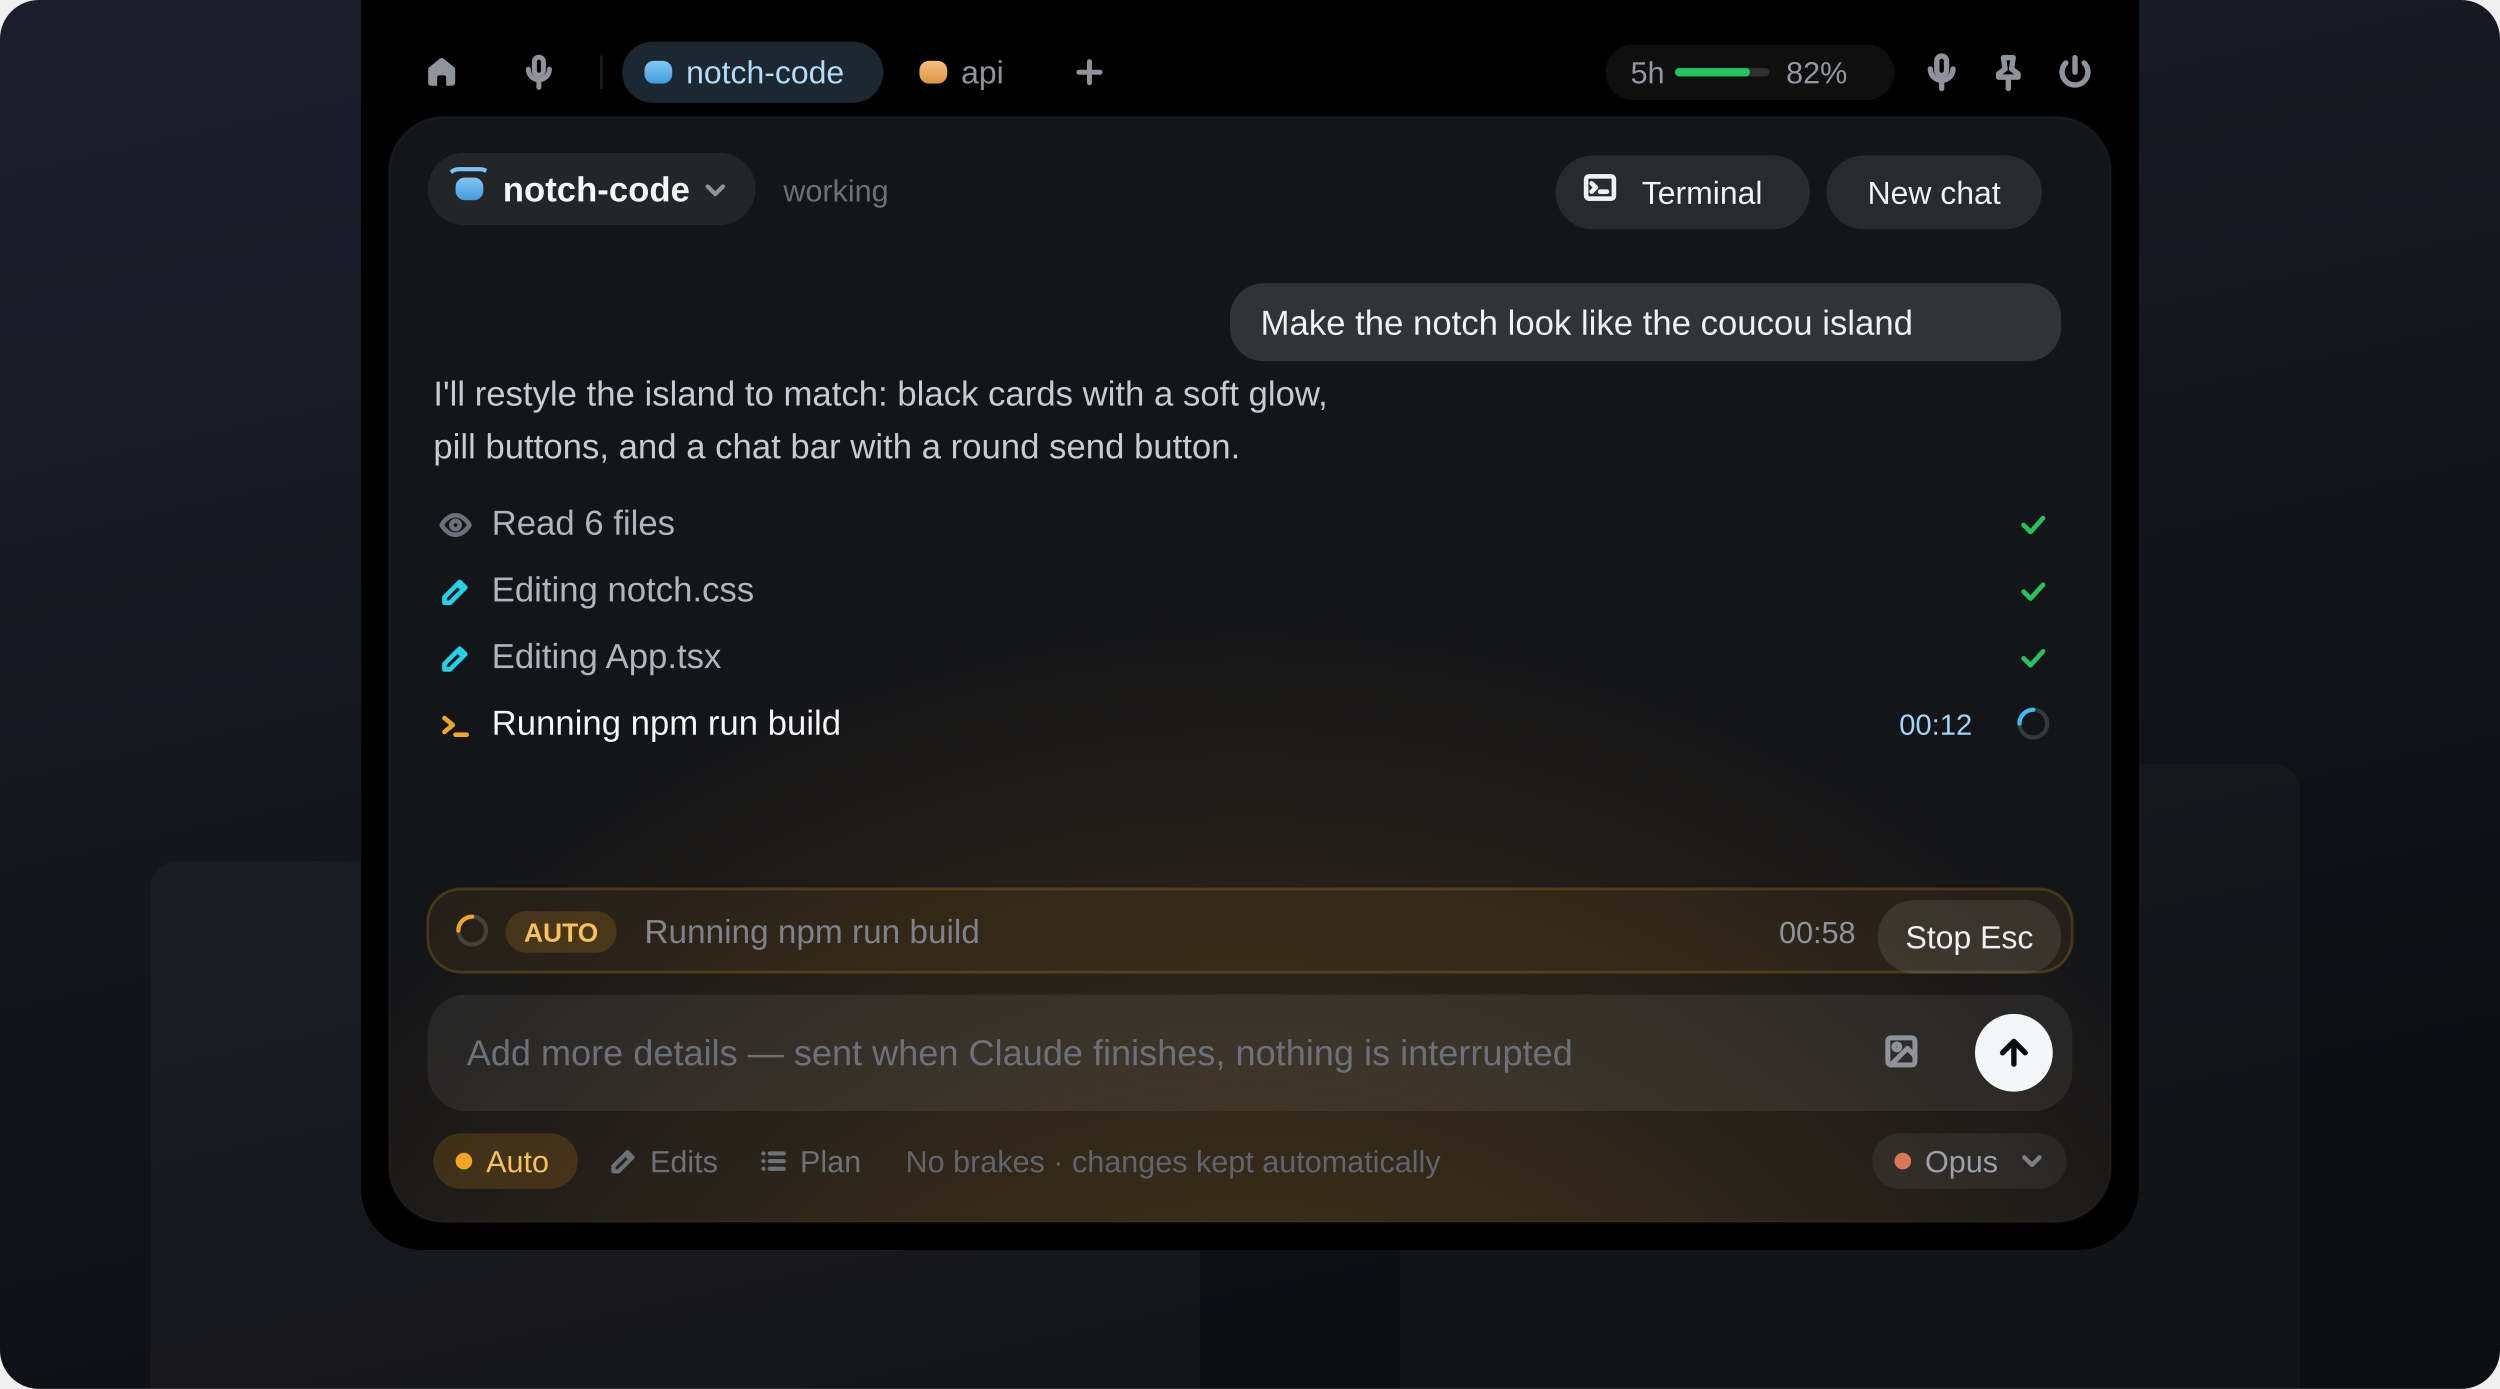
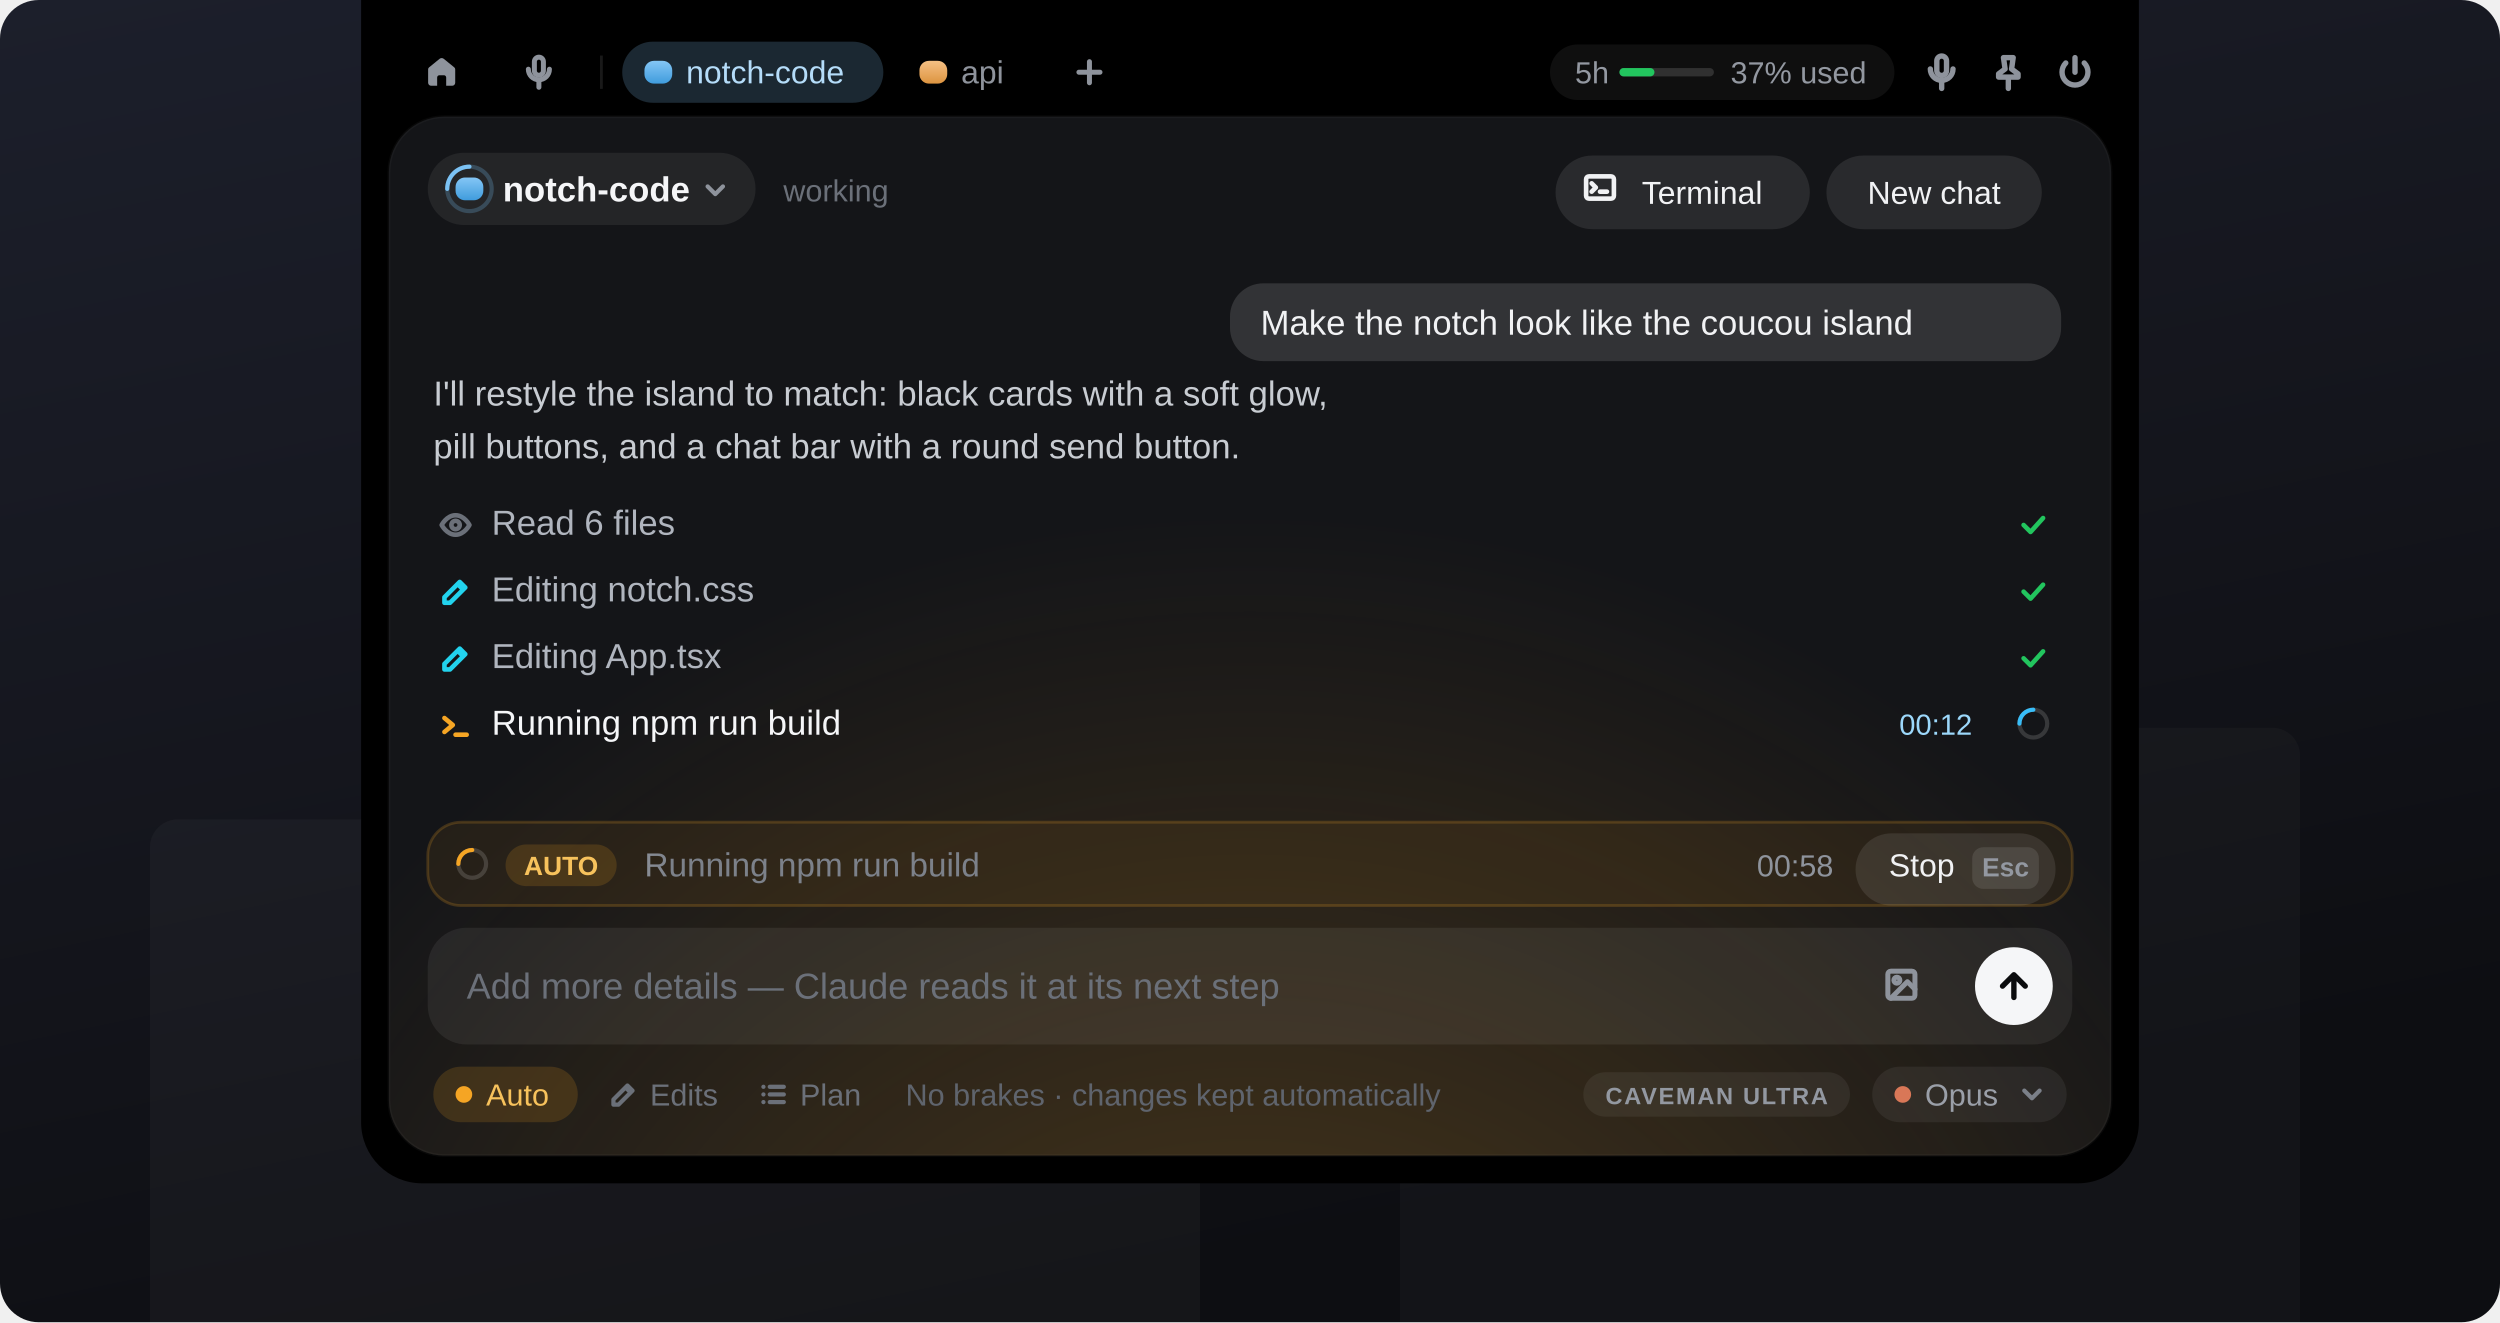
- <svg xmlns="http://www.w3.org/2000/svg" width="900" height="500" viewBox="0 0 900 500">
+ <svg xmlns="http://www.w3.org/2000/svg" width="900" height="476" viewBox="0 0 900 476">
  <style>
text { font-family: "Segoe UI Variable Text", "Segoe UI", -apple-system, BlinkMacSystemFont, "Helvetica Neue", Arial, sans-serif; }
.mono { font-family: "Cascadia Mono", Consolas, ui-monospace, monospace; }
.spin { animation: spin 0.9s linear infinite; transform-box: fill-box; transform-origin: center; }
.breathe { animation: breathe 4s ease-in-out infinite; }
.blink { animation: breathe 1.4s ease-in-out infinite; }
@keyframes spin { to { transform: rotate(360deg); } }
@keyframes breathe { 50% { opacity: 0.4; } }
@media (prefers-reduced-motion: reduce) { * { animation: none !important; } }
</style>
  <defs>
    <linearGradient id="desk18" x1="0" y1="0" x2="0.4" y2="1">
      <stop offset="0" stop-color="#1c1f2b" />
      <stop offset="0.6" stop-color="#14151c" />
      <stop offset="1" stop-color="#0d0e12" />
    </linearGradient>
    <linearGradient id="mini19" x1="0" y1="0" x2="0" y2="1">
      <stop offset="0" stop-color="hsla(205, 85%, 74%, 1)" />
      <stop offset="1" stop-color="hsla(205, 70%, 56%, 1)" />
    </linearGradient>
    <linearGradient id="mini20" x1="0" y1="0" x2="0" y2="1">
      <stop offset="0" stop-color="hsla(32, 85%, 74%, 1)" />
      <stop offset="1" stop-color="hsla(32, 70%, 56%, 1)" />
    </linearGradient>
-     <radialGradient id="wash21" cx="0.5" cy="1.35" r="0.65" gradientTransform="translate(0.5 1.35) scale(1 1.40) translate(-0.5 -1.35)">
+     <radialGradient id="wash21" cx="0.5" cy="1.35" r="0.65" gradientTransform="translate(0.5 1.35) scale(1 1.49) translate(-0.5 -1.35)">
      <stop offset="0" stop-color="#f5a524" stop-opacity="0.26" />
      <stop offset="1" stop-color="#f5a524" stop-opacity="0" />
    </radialGradient>
    <clipPath id="clip22">
-       <rect x="140.0" y="42" width="620" height="398" rx="20" />
+       <rect x="140.0" y="42" width="620" height="374" rx="20" />
    </clipPath>
    <linearGradient id="mini23" x1="0" y1="0" x2="0" y2="1">
      <stop offset="0" stop-color="hsla(205, 85%, 74%, 1)" />
      <stop offset="1" stop-color="hsla(205, 70%, 56%, 1)" />
    </linearGradient>
    <linearGradient id="shim24" gradientUnits="userSpaceOnUse" x1="32.0" y1="0" x2="332.0" y2="0">
      <stop offset="0" stop-color="#7c818a" />
      <stop offset="0.4" stop-color="#f2f3f5" />
      <stop offset="0.7" stop-color="#7c818a" />
      <animateTransform attributeName="gradientTransform" type="translate" from="0 0" to="411 0" dur="2.2s" repeatCount="indefinite" />
    </linearGradient>
  </defs>
-   <rect width="900" height="500" rx="14" fill="url(#desk18)" />
-   <rect x="54" y="310" width="378" height="250" rx="10" fill="#ffffff" opacity="0.035" />
-   <rect x="504" y="275" width="324" height="300" rx="10" fill="#ffffff" opacity="0.025" />
-   <path d="M130.0 0 H770.0 V428 A22 22 0 0 1 748.0 450 H152.0 A22 22 0 0 1 130.0 428 Z" fill="#000" />
+   <rect width="900" height="476" rx="14" fill="url(#desk18)" />
+   <rect x="54" y="295" width="378" height="238" rx="10" fill="#ffffff" opacity="0.035" />
+   <rect x="504" y="262" width="324" height="286" rx="10" fill="#ffffff" opacity="0.025" />
+   <path d="M130.0 0 H770.0 V404 A22 22 0 0 1 748.0 426 H152.0 A22 22 0 0 1 130.0 404 Z" fill="#000" />
  <g transform="translate(152.5 19.5) scale(0.5417)" fill="none" stroke="#8e939c" color="#8e939c" stroke-width="3.32" stroke-linecap="round" stroke-linejoin="round">
    <path fill="currentColor" stroke="none" d="M10.6 3.1a2.2 2.2 0 0 1 2.8 0l7 5.7c.4.3.6.8.6 1.3V19a2 2 0 0 1-2 2h-4v-5.5a1.5 1.5 0 0 0-1.5-1.5h-3A1.5 1.5 0 0 0 9 15.5V21H5a2 2 0 0 1-2-2v-8.9c0-.5.2-1 .6-1.3z" />
  </g>
  <g transform="translate(187.5 19.5) scale(0.5417)" fill="none" stroke="#8e939c" color="#8e939c" stroke-width="3.32" stroke-linecap="round" stroke-linejoin="round">
    <rect x="9" y="2" width="6" height="12" rx="3" />
    <path d="M5 10a7 7 0 0 0 14 0M12 17v5" />
  </g>
  <rect x="216.0" y="20" width="1" height="12" fill="#fff" fill-opacity="0.1" />
  <rect x="224.0" y="15" width="94.0" height="22" rx="11" fill="hsla(205, 30%, 15%, 1)" />
  <rect x="232.0" y="21.9" width="10" height="8.2" rx="3.4" fill="url(#mini19)" />
  <text x="247.0" y="30" font-size="11.5" fill="hsla(205, 85%, 84%, 1)" font-weight="500" text-anchor="start">notch-code</text>
  <rect x="331.0" y="21.9" width="10" height="8.2" rx="3.4" fill="url(#mini20)" />
  <text x="346.0" y="30" font-size="11.5" fill="#8e939c" font-weight="500" text-anchor="start">api</text>
  <g transform="translate(385.7 19.5) scale(0.5417)" fill="none" stroke="#8e939c" color="#8e939c" stroke-width="3.32" stroke-linecap="round" stroke-linejoin="round">
    <path d="M12 5v14M5 12h14" />
  </g>
  <g transform="translate(740.0 19) scale(0.5833)" fill="none" stroke="#8e939c" color="#8e939c" stroke-width="3.32" stroke-linecap="round" stroke-linejoin="round">
    <path d="M12 3v9M6.3 6.3a8 8 0 1 0 11.4 0" />
  </g>
  <g transform="translate(716.0 19) scale(0.5833)" fill="none" stroke="#8e939c" color="#8e939c" stroke-width="3.32" stroke-linecap="round" stroke-linejoin="round">
    <path d="M12 17v5M9 3h6l-1 7 4 3v2H6v-2l4-3-1-7z" />
  </g>
  <g transform="translate(692.0 19) scale(0.5833)" fill="none" stroke="#8e939c" color="#8e939c" stroke-width="3.32" stroke-linecap="round" stroke-linejoin="round">
    <rect x="9" y="2" width="6" height="12" rx="3" />
    <path d="M5 10a7 7 0 0 0 14 0M12 17v5" />
  </g>
-   <rect x="578.0" y="16" width="104" height="20" rx="10" fill="#fff" fill-opacity="0.06" />
-   <text x="587.0" y="30" font-size="11" fill="#9398a1" font-weight="400" text-anchor="start">5h</text>
-   <rect x="603.0" y="24.5" width="34" height="3" rx="1.5" fill="#fff" fill-opacity="0.14" />
-   <rect x="603.0" y="24.5" width="27" height="3" rx="1.5" fill="#22c55e" />
-   <text x="643.0" y="30" font-size="11" fill="#9398a1" font-weight="400" text-anchor="start">82%</text>
-   <rect x="140.0" y="42" width="620" height="398" rx="20" fill="#141518" stroke="#ffffff" stroke-opacity="0.035" />
-   <rect x="140.0" y="42" width="620" height="398" fill="url(#wash21)" clip-path="url(#clip22)" />
+   <rect x="558.0" y="16" width="124" height="20" rx="10" fill="#fff" fill-opacity="0.06" />
+   <text x="567.0" y="30" font-size="11" fill="#9398a1" font-weight="400" text-anchor="start">5h</text>
+   <rect x="583.0" y="24.5" width="34" height="3" rx="1.5" fill="#fff" fill-opacity="0.14" />
+   <rect x="583.0" y="24.5" width="12.6" height="3" rx="1.5" fill="#22c55e" />
+   <text x="623.0" y="30" font-size="11" fill="#9398a1" font-weight="400" text-anchor="start">37% used</text>
+   <rect x="140.0" y="42" width="620" height="374" rx="20" fill="#141518" stroke="#ffffff" stroke-opacity="0.035" />
+   <rect x="140.0" y="42" width="620" height="374" fill="url(#wash21)" clip-path="url(#clip22)" />
  <rect x="154.0" y="55" width="118" height="26" rx="13" fill="#fff" fill-opacity="0.07" />
  <rect x="164.0" y="63.9" width="10" height="8.2" rx="3.4" fill="url(#mini23)" />
-   <rect class="spin" x="161.0" y="60.9" width="16" height="14.2" rx="4.2" fill="none" stroke="hsla(205, 85%, 72%, 1)" stroke-width="1.5" stroke-dasharray="10 40" />
+   <circle cx="169.0" cy="68" r="8.0" fill="none" stroke="hsla(205, 80%, 70%, 0.25)" stroke-width="1.5" />
+   <path class="spin" d="M161.0 68 A8.0 8.0 0 0 1 169.0 60.0" fill="none" stroke="hsla(205, 85%, 72%, 1)" stroke-width="1.5" stroke-linecap="round" />
  <text x="181.0" y="72.5" font-size="12.5" fill="#f5f6f8" font-weight="600" text-anchor="start">notch-code</text>
  <g transform="translate(252.0 63) scale(0.4583)" fill="none" stroke="#8e939c" color="#8e939c" stroke-width="3.32" stroke-linecap="round" stroke-linejoin="round">
    <path d="M6 9l6 6 6-6" />
  </g>
  <text x="282.0" y="72.5" font-size="11" fill="#6b7079" font-weight="400" text-anchor="start">working</text>
  <rect x="560.0" y="56" width="91.52" height="26.5" rx="13.25" fill="#ffffff" fill-opacity="0.09" />
  <text x="612.76" y="73.39" font-size="11.5" fill="#f1f2f4" font-weight="500" text-anchor="middle">Terminal</text>
  <g transform="translate(570.0 61.5) scale(0.5)" fill="none" stroke="#f1f2f4" color="#f1f2f4" stroke-width="3.32" stroke-linecap="round" stroke-linejoin="round">
    <rect x="2" y="4" width="20" height="16" rx="2" />
    <path d="M6 9l3 3-3 3M12 15h5" />
  </g>
  <rect x="657.52" y="56" width="77.52" height="26.5" rx="13.25" fill="#ffffff" fill-opacity="0.09" />
  <text x="696.28" y="73.39" font-size="11.5" fill="#f1f2f4" font-weight="500" text-anchor="middle">New chat</text>
  <rect x="442.8" y="102" width="299.2" height="28" rx="12" fill="#fff" fill-opacity="0.13" />
  <text x="453.8" y="120.5" font-size="12.5" fill="#f1f2f4" font-weight="400" text-anchor="start">Make the notch look like the coucou island</text>
  <text x="156.0" y="146" font-size="12.5" fill="#c8ccd2" font-weight="400" text-anchor="start">I'll restyle the island to match: black cards with a soft glow,</text>
  <text x="156.0" y="165" font-size="12.5" fill="#c8ccd2" font-weight="400" text-anchor="start">pill buttons, and a chat bar with a round send button.</text>
  <g transform="translate(158.0 183) scale(0.5)" fill="none" stroke="#6b7079" color="#6b7079" stroke-width="3.32" stroke-linecap="round" stroke-linejoin="round">
    <path d="M2 12s3.6-7 10-7 10 7 10 7-3.6 7-10 7S2 12 2 12zM12 15a3 3 0 1 0 0-6 3 3 0 0 0 0 6z" />
  </g>
  <text x="177.0" y="192.5" font-size="12.5" fill="#b0b5be" font-weight="400" text-anchor="start">Read 6 files</text>
  <g transform="translate(726.0 183) scale(0.5)" fill="none" stroke="#22c55e" color="#22c55e" stroke-width="3.32" stroke-linecap="round" stroke-linejoin="round">
    <path d="M5 12l5 5 9-10" />
  </g>
  <g transform="translate(158.0 207) scale(0.5)" fill="none" stroke="#22d3ee" color="#22d3ee" stroke-width="3.32" stroke-linecap="round" stroke-linejoin="round">
    <path d="M4 20h4L19 9l-4-4L4 16zM13.5 6.5l4 4" />
  </g>
  <text x="177.0" y="216.5" font-size="12.5" fill="#b0b5be" font-weight="400" text-anchor="start">Editing notch.css</text>
  <g transform="translate(726.0 207) scale(0.5)" fill="none" stroke="#22c55e" color="#22c55e" stroke-width="3.32" stroke-linecap="round" stroke-linejoin="round">
    <path d="M5 12l5 5 9-10" />
  </g>
  <g transform="translate(158.0 231) scale(0.5)" fill="none" stroke="#22d3ee" color="#22d3ee" stroke-width="3.32" stroke-linecap="round" stroke-linejoin="round">
    <path d="M4 20h4L19 9l-4-4L4 16zM13.5 6.5l4 4" />
  </g>
  <text x="177.0" y="240.5" font-size="12.5" fill="#b0b5be" font-weight="400" text-anchor="start">Editing App.tsx</text>
  <g transform="translate(726.0 231) scale(0.5)" fill="none" stroke="#22c55e" color="#22c55e" stroke-width="3.32" stroke-linecap="round" stroke-linejoin="round">
    <path d="M5 12l5 5 9-10" />
  </g>
  <g transform="translate(158.0 255) scale(0.5)" fill="none" stroke="#f5a524" color="#f5a524" stroke-width="3.32" stroke-linecap="round" stroke-linejoin="round">
    <path d="M4 17l6-5-6-5M12 19h8" />
  </g>
  <text x="177.0" y="264.5" font-size="12.5" fill="#f5f6f8" font-weight="400" text-anchor="start">Running npm run build</text>
  <text x="710.0" y="264.5" font-size="10.5" fill="#9cd8fb" font-weight="400" text-anchor="end">00:12</text>
  <circle cx="732.0" cy="260.5" r="5" fill="none" stroke="#ffffff" stroke-opacity="0.15" stroke-width="1.5" />
  <path class="spin" d="M727.0 260.5 A5 5 0 0 1 732.0 255.5" fill="none" stroke="#38bdf8" stroke-width="1.5" stroke-linecap="round" />
-   <rect x="154.0" y="320" width="592" height="30" rx="12" fill="#f5a524" fill-opacity="0.07" stroke="#f5a524" stroke-opacity="0.2" />
-   <circle cx="170.0" cy="335" r="5" fill="none" stroke="#ffffff" stroke-opacity="0.15" stroke-width="1.5" />
-   <path class="spin" d="M165.0 335 A5 5 0 0 1 170.0 330" fill="none" stroke="#f5a524" stroke-width="1.5" stroke-linecap="round" />
-   <rect x="182.0" y="328" width="40" height="15" rx="7.5" fill="#f5a524" fill-opacity="0.16" />
-   <text x="202.0" y="339" font-size="9.5" fill="#f7c25c" font-weight="700" text-anchor="middle">AUTO</text>
-   <text x="232.0" y="339.5" font-size="12" fill="url(#shim24)" font-weight="500" text-anchor="start">Running npm run build</text>
-   <text x="668.0" y="339.5" font-size="11" fill="#8e939c" font-weight="400" text-anchor="end">00:58</text>
-   <rect x="676.0" y="324" width="66" height="26.5" rx="13.25" fill="#ffffff" fill-opacity="0.09" />
-   <text x="709.0" y="341.39" font-size="11.5" fill="#f1f2f4" font-weight="500" text-anchor="middle">Stop  Esc</text>
-   <rect x="154.0" y="358" width="592" height="42" rx="14" fill="#fff" fill-opacity="0.07" />
-   <text x="168.0" y="383.5" font-size="13" fill="#6b7079" font-weight="400" text-anchor="start">Add more details — sent when Claude finishes, nothing is interrupted</text>
-   <g transform="translate(678.0 372) scale(0.5417)" fill="none" stroke="#8e939c" color="#8e939c" stroke-width="3.32" stroke-linecap="round" stroke-linejoin="round">
+   <rect x="154.0" y="296" width="592" height="30" rx="12" fill="#f5a524" fill-opacity="0.07" stroke="#f5a524" stroke-opacity="0.2" />
+   <circle cx="170.0" cy="311" r="5" fill="none" stroke="#ffffff" stroke-opacity="0.15" stroke-width="1.5" />
+   <path class="spin" d="M165.0 311 A5 5 0 0 1 170.0 306" fill="none" stroke="#f5a524" stroke-width="1.5" stroke-linecap="round" />
+   <rect x="182.0" y="304" width="40" height="15" rx="7.5" fill="#f5a524" fill-opacity="0.16" />
+   <text x="202.0" y="315" font-size="9.5" fill="#f7c25c" font-weight="700" text-anchor="middle">AUTO</text>
+   <text x="232.0" y="315.5" font-size="12" fill="url(#shim24)" font-weight="500" text-anchor="start">Running npm run build</text>
+   <text x="660.0" y="315.5" font-size="11" fill="#8e939c" font-weight="400" text-anchor="end">00:58</text>
+   <rect x="668.0" y="300" width="72" height="26" rx="13.0" fill="#ffffff" fill-opacity="0.09" />
+   <text x="704.0" y="316.96" font-size="11" fill="#f1f2f4" font-weight="500" text-anchor="middle" />
+   <text x="680.0" y="315.5" font-size="11.5" fill="#f1f2f4" font-weight="500" text-anchor="start">Stop</text>
+   <rect x="710.0" y="305" width="24" height="15" rx="4" fill="#fff" fill-opacity="0.1" />
+   <text x="722.0" y="315.5" font-size="9.5" fill="#9398a1" font-weight="600" text-anchor="middle">Esc</text>
+   <rect x="154.0" y="334" width="592" height="42" rx="14" fill="#fff" fill-opacity="0.07" />
+   <text x="168.0" y="359.5" font-size="13" fill="#6b7079" font-weight="400" text-anchor="start">Add more details — Claude reads it at its next step</text>
+   <g transform="translate(678.0 348) scale(0.5417)" fill="none" stroke="#8e939c" color="#8e939c" stroke-width="3.32" stroke-linecap="round" stroke-linejoin="round">
    <rect x="3" y="3" width="18" height="18" rx="2" />
    <circle cx="9" cy="9" r="2" />
    <path d="M21 15l-5-5L5 21" />
  </g>
-   <circle cx="725.0" cy="379" r="14" fill="#f5f6f8" />
-   <g transform="translate(718.0 372) scale(0.5833)" fill="none" stroke="#0b0c0e" color="#0b0c0e" stroke-width="3.32" stroke-linecap="round" stroke-linejoin="round">
+   <circle cx="725.0" cy="355" r="14" fill="#f5f6f8" />
+   <g transform="translate(718.0 348) scale(0.5833)" fill="none" stroke="#0b0c0e" color="#0b0c0e" stroke-width="3.32" stroke-linecap="round" stroke-linejoin="round">
    <path d="M12 19V5M5 12l7-7 7 7" />
  </g>
-   <rect x="156.0" y="408" width="52" height="20" rx="10" fill="#f5a524" fill-opacity="0.16" />
-   <circle cx="167.0" cy="418" r="3" fill="#f5a524" />
-   <text x="175.0" y="422" font-size="11" fill="#f7c25c" font-weight="400" text-anchor="start">Auto</text>
-   <g transform="translate(219.0 412.5) scale(0.4583)" fill="none" stroke="#6b7079" color="#6b7079" stroke-width="3.32" stroke-linecap="round" stroke-linejoin="round">
+   <rect x="156.0" y="384" width="52" height="20" rx="10" fill="#f5a524" fill-opacity="0.16" />
+   <circle cx="167.0" cy="394" r="3" fill="#f5a524" />
+   <text x="175.0" y="398" font-size="11" fill="#f7c25c" font-weight="400" text-anchor="start">Auto</text>
+   <g transform="translate(219.0 388.5) scale(0.4583)" fill="none" stroke="#6b7079" color="#6b7079" stroke-width="3.32" stroke-linecap="round" stroke-linejoin="round">
    <path d="M4 20h4L19 9l-4-4L4 16zM13.5 6.5l4 4" />
  </g>
-   <text x="234.0" y="422" font-size="11" fill="#6b7079" font-weight="400" text-anchor="start">Edits</text>
-   <g transform="translate(273.0 412.5) scale(0.4583)" fill="none" stroke="#6b7079" color="#6b7079" stroke-width="3.32" stroke-linecap="round" stroke-linejoin="round">
+   <text x="234.0" y="398" font-size="11" fill="#6b7079" font-weight="400" text-anchor="start">Edits</text>
+   <g transform="translate(273.0 388.5) scale(0.4583)" fill="none" stroke="#6b7079" color="#6b7079" stroke-width="3.32" stroke-linecap="round" stroke-linejoin="round">
    <path d="M9 6h11M9 12h11M9 18h11M4 6h.01M4 12h.01M4 18h.01" />
  </g>
-   <text x="288.0" y="422" font-size="11" fill="#6b7079" font-weight="400" text-anchor="start">Plan</text>
-   <text x="326.0" y="422" font-size="11" fill="#5f646d" font-weight="400" text-anchor="start">No brakes · changes kept automatically</text>
-   <rect x="674.0" y="408" width="70" height="20" rx="10" fill="#fff" fill-opacity="0.06" />
-   <circle cx="685.0" cy="418" r="3" fill="#d97757" />
-   <text x="693.0" y="422" font-size="11" fill="#9a9fa8" font-weight="500" text-anchor="start">Opus</text>
-   <g transform="translate(726.0 412.5) scale(0.4583)" fill="none" stroke="#7b8089" color="#7b8089" stroke-width="3.32" stroke-linecap="round" stroke-linejoin="round">
+   <text x="288.0" y="398" font-size="11" fill="#6b7079" font-weight="400" text-anchor="start">Plan</text>
+   <text x="326.0" y="398" font-size="11" fill="#5f646d" font-weight="400" text-anchor="start">No brakes · changes kept automatically</text>
+   <rect x="570.0" y="386" width="96" height="16" rx="8" fill="#fff" fill-opacity="0.06" />
+   <text x="618.0" y="397.5" font-size="8.5" fill="#9398a1" font-weight="600" text-anchor="middle" letter-spacing="0.6">CAVEMAN ULTRA</text>
+   <rect x="674.0" y="384" width="70" height="20" rx="10" fill="#fff" fill-opacity="0.06" />
+   <circle cx="685.0" cy="394" r="3" fill="#d97757" />
+   <text x="693.0" y="398" font-size="11" fill="#9a9fa8" font-weight="500" text-anchor="start">Opus</text>
+   <g transform="translate(726.0 388.5) scale(0.4583)" fill="none" stroke="#7b8089" color="#7b8089" stroke-width="3.32" stroke-linecap="round" stroke-linejoin="round">
    <path d="M6 9l6 6 6-6" />
  </g>
</svg>
